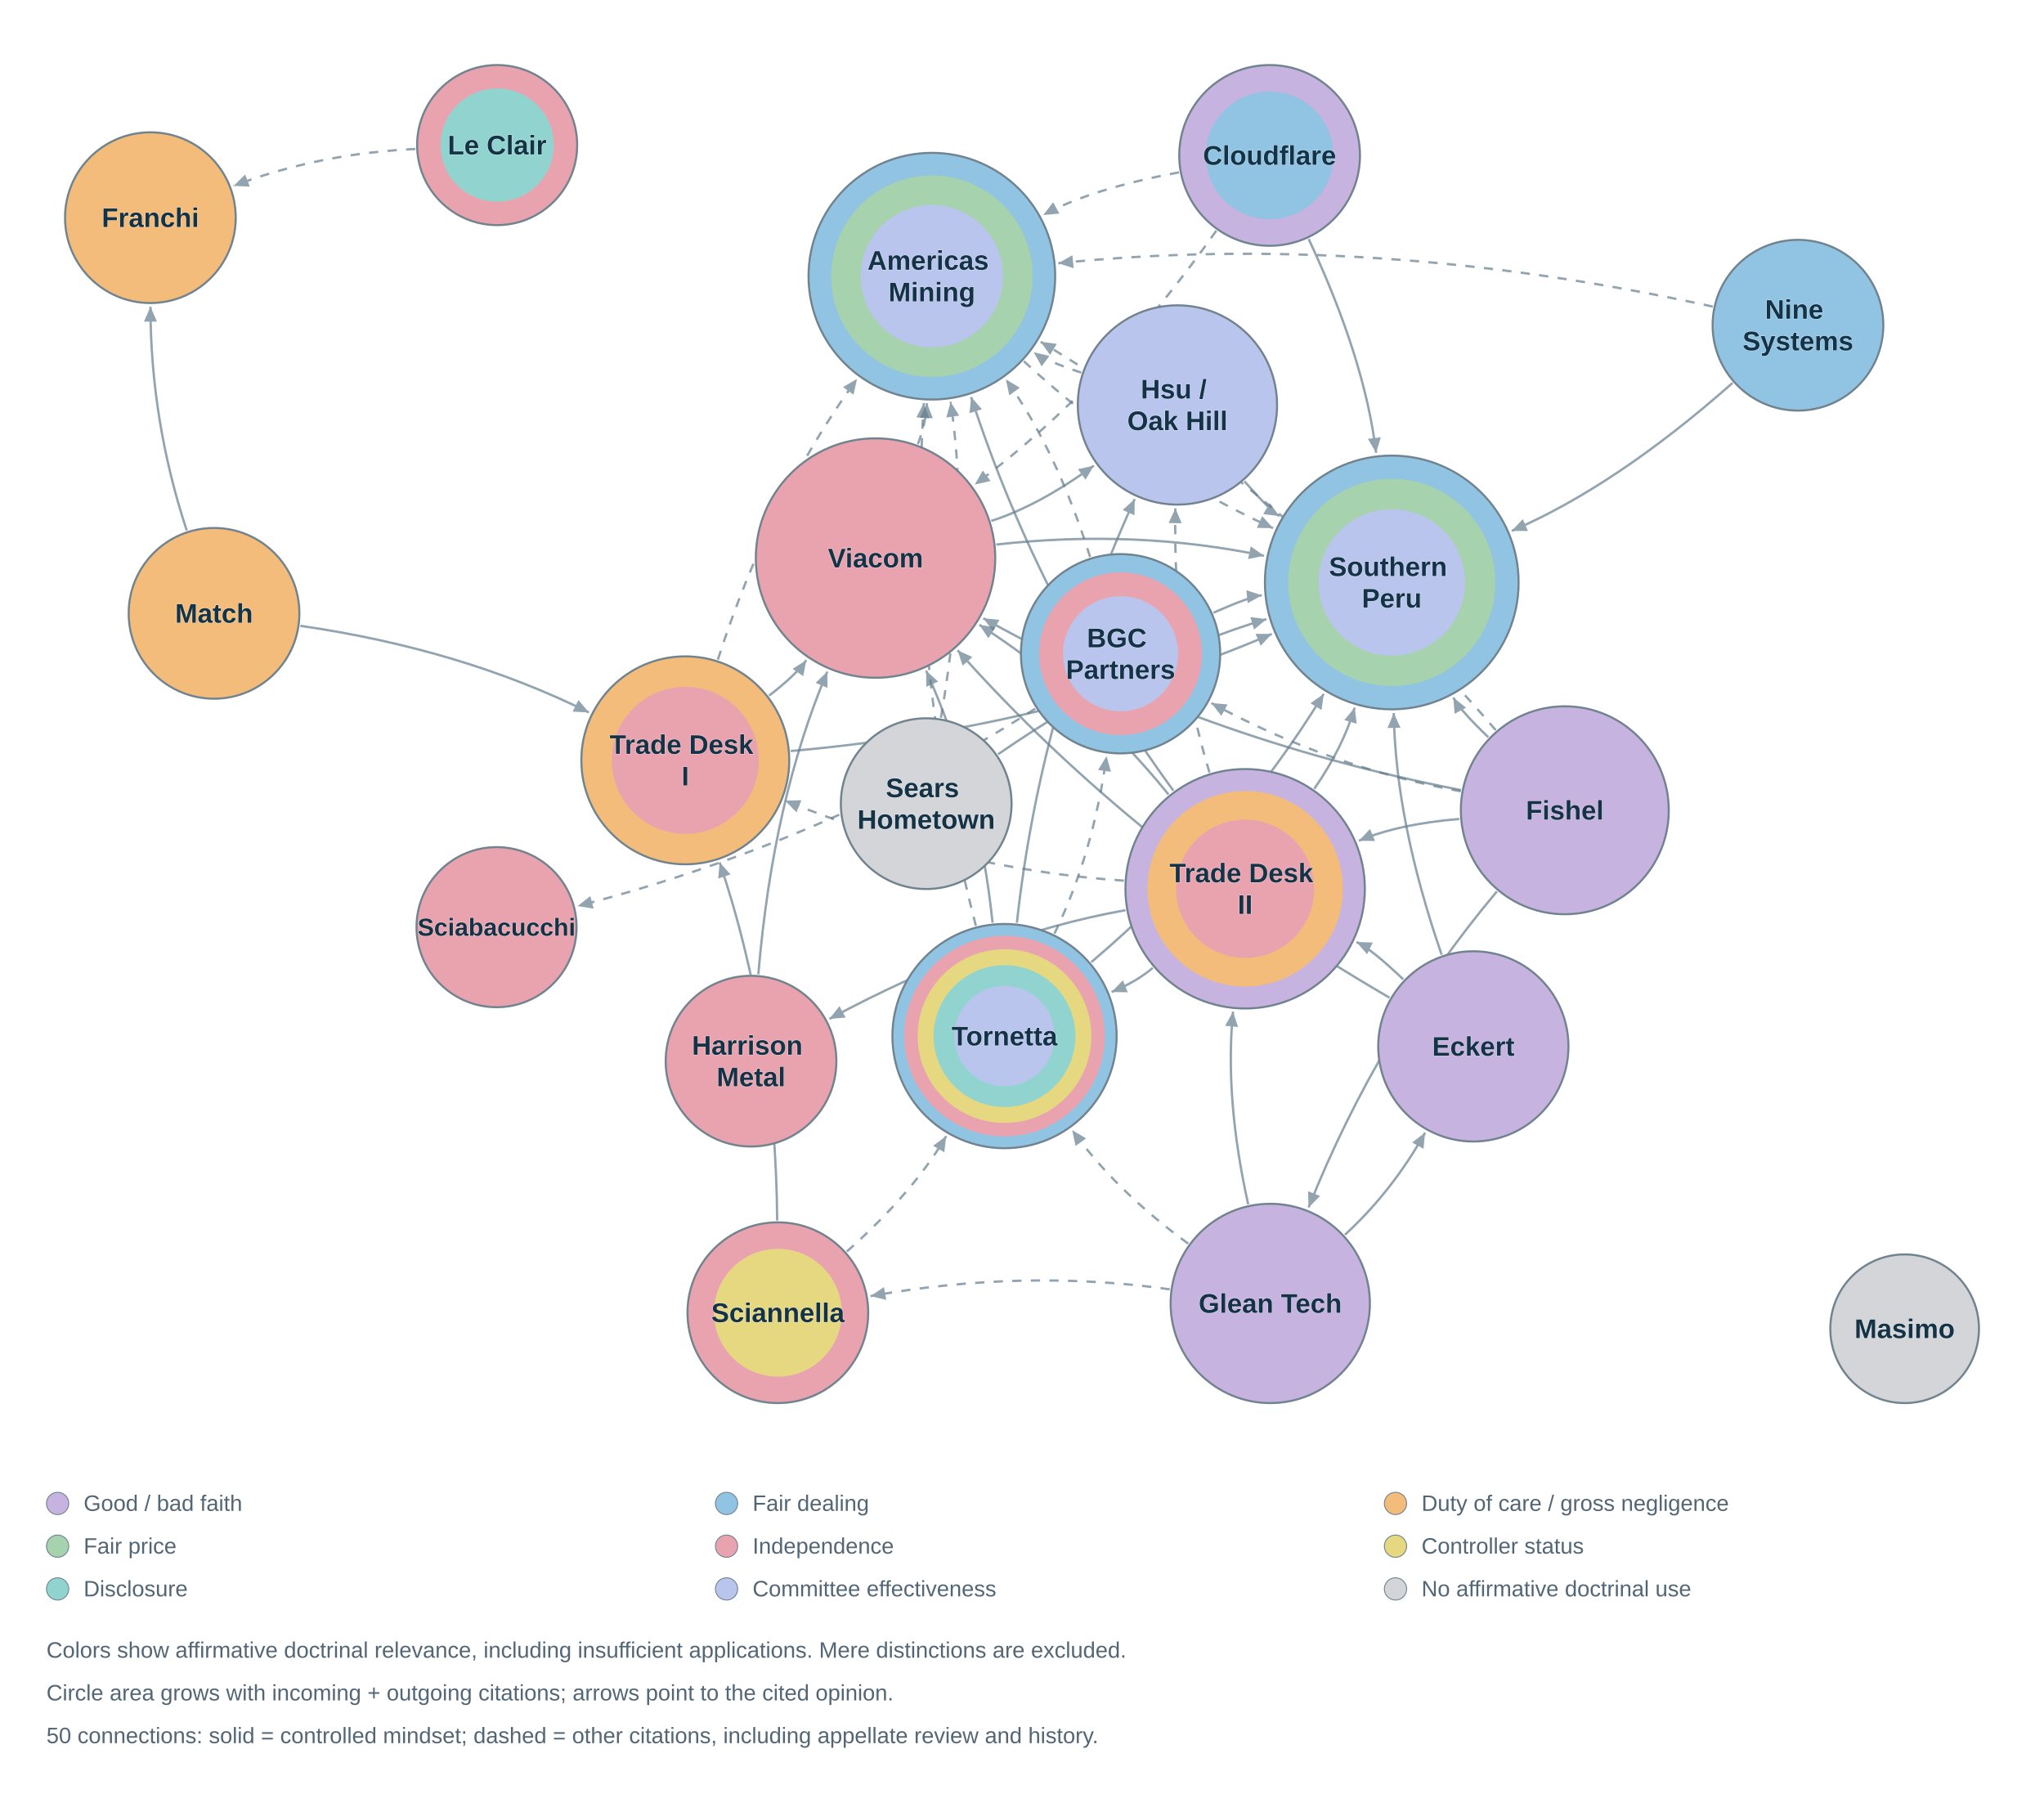
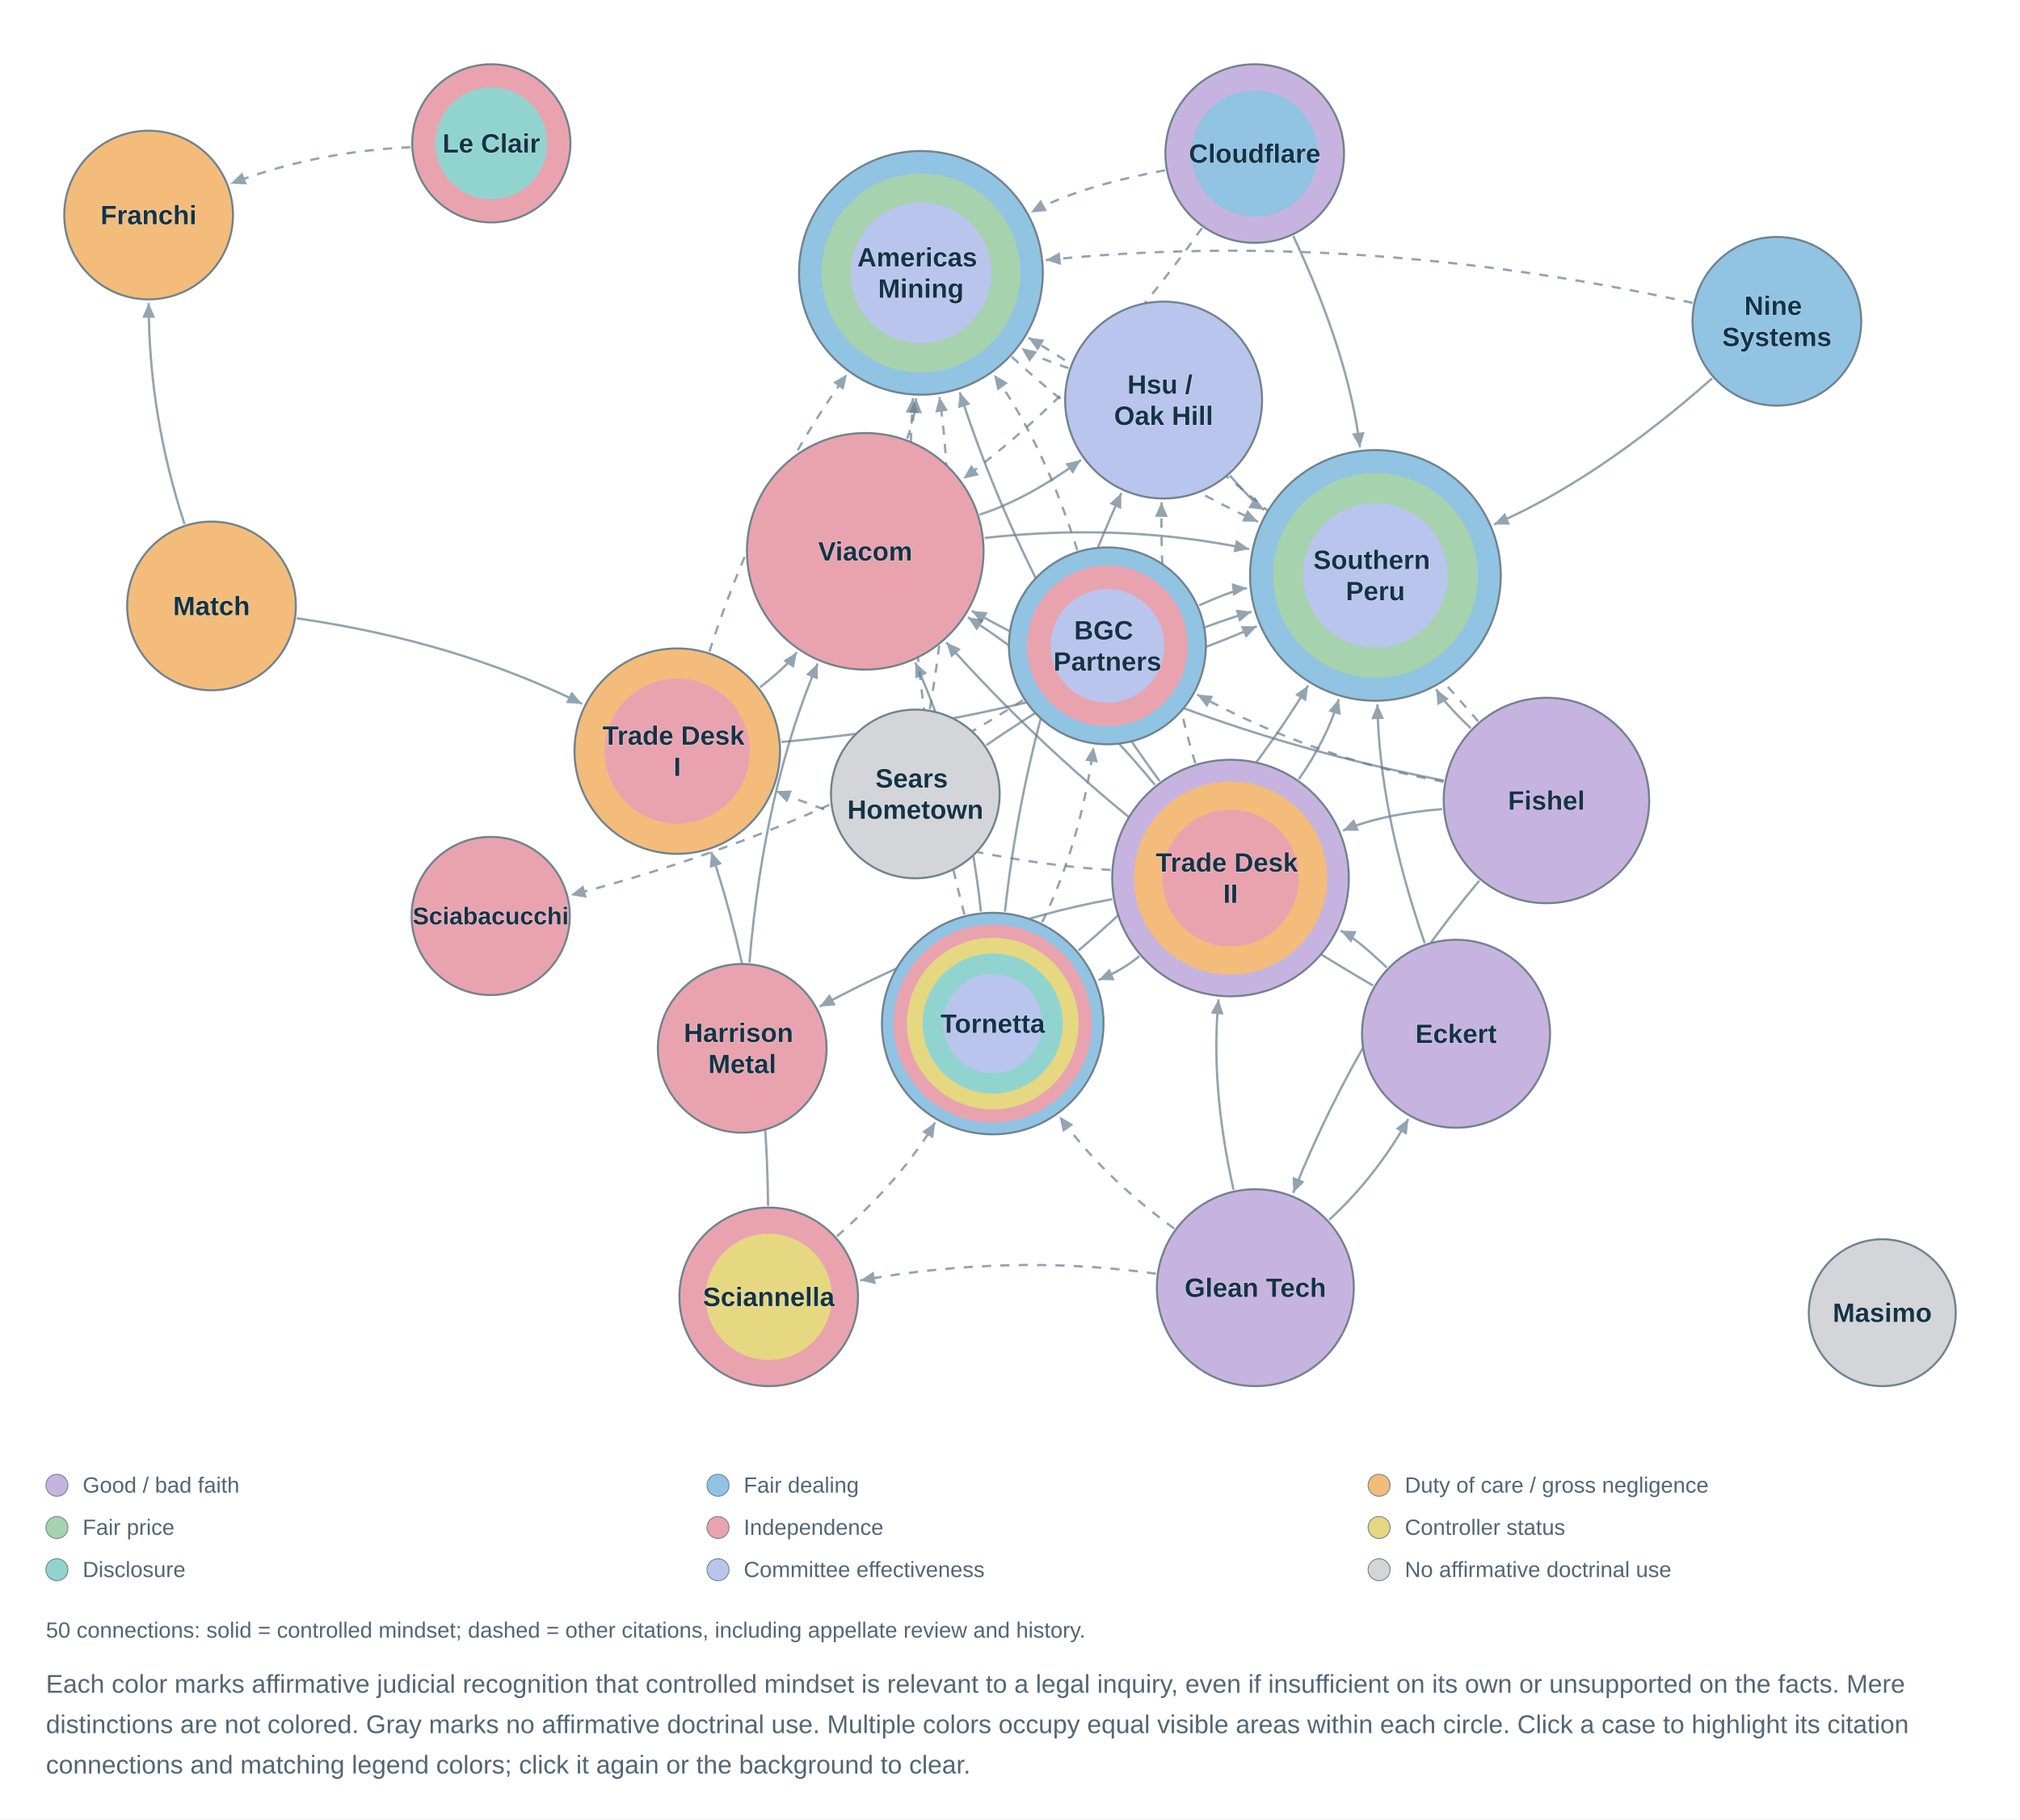
- <svg xmlns="http://www.w3.org/2000/svg" role="group" aria-labelledby="network-title network-desc" viewBox="0 0 1100 975" width="1100" height="975">
-   <rect width="1100" height="975" fill="#fff" />
+ <svg xmlns="http://www.w3.org/2000/svg" role="group" aria-labelledby="network-title network-desc" viewBox="0 0 1100 991" width="1100" height="991">
+   <rect width="1100" height="991" fill="#fff" />
  <style>.edge{fill:none;stroke-width:1.25;opacity:.7}.edge:not(.topic){stroke-dasharray:5 5}.outline{fill:none;stroke:#70838e;stroke-width:1.1}.halo{opacity:0}.node text{fill:#143346;font-family:Segoe UI,Arial,sans-serif;font-weight:600;paint-order:stroke;stroke:#ffffff80;stroke-width:.5}</style>
  <defs>
    <marker id="arrow-topic" markerWidth="8" markerHeight="7" refX="8" refY="3.5" orient="auto" markerUnits="userSpaceOnUse">
      <path d="M0 0 L8 3.5 L0 7 Z" fill="#647d8d" />
    </marker>
    <marker id="arrow-review" markerWidth="8" markerHeight="7" refX="8" refY="3.5" orient="auto" markerUnits="userSpaceOnUse">
      <path d="M0 0 L8 3.5 L0 7 Z" fill="#647d8d" />
    </marker>
    <marker id="arrow-other" markerWidth="8" markerHeight="7" refX="8" refY="3.5" orient="auto" markerUnits="userSpaceOnUse">
      <path d="M0 0 L8 3.5 L0 7 Z" fill="#647d8d" />
    </marker>
    <marker id="arrow-history" markerWidth="8" markerHeight="7" refX="8" refY="3.5" orient="auto" markerUnits="userSpaceOnUse">
      <path d="M0 0 L8 3.5 L0 7 Z" fill="#647d8d" />
    </marker>
  </defs>
  <g class="drawing">
    <g class="edges">
      <path class="edge other" d="M654.582 124.137 Q594.553 208.926 524.558 260.761" stroke="#647d8d" marker-end="url(#arrow-other)" data-source="01" data-target="19" data-kind="other" />
      <path class="edge history" d="M634.473 92.746 Q587.176 101.583 561.424 115.72" stroke="#647d8d" marker-end="url(#arrow-history)" data-source="01" data-target="22" data-kind="history" />
      <path class="edge topic" d="M704.277 128.592 Q734.508 193.267 740.582 243.661" stroke="#647d8d" marker-end="url(#arrow-topic)" data-source="01" data-target="23" data-kind="topic" />
      <path class="edge other" d="M223.52 80.17 Q171.11 82.671 125.707 100.02" stroke="#647d8d" marker-end="url(#arrow-other)" data-source="03" data-target="18" data-kind="other" />
      <path class="edge topic" d="M805.559 479.67 Q741.63 556.013 704.221 649.725" stroke="#647d8d" marker-end="url(#arrow-topic)" data-source="05" data-target="06" data-kind="topic" />
      <path class="edge topic" d="M785.366 440.681 Q752.726 443.368 731.282 452.419" stroke="#647d8d" marker-end="url(#arrow-topic)" data-source="05" data-target="08" data-kind="topic" />
      <path class="edge other" d="M786.094 425.811 Q715.842 413.021 651.92 378.317" stroke="#647d8d" marker-end="url(#arrow-other)" data-source="05" data-target="15" data-kind="other" />
      <path class="edge topic" d="M786.221 425.138 Q645.792 397.825 529.167 332.681" stroke="#647d8d" marker-end="url(#arrow-topic)" data-source="05" data-target="19" data-kind="topic" />
      <path class="edge history" d="M804.944 392.873 Q694.796 265.065 560.055 183.899" stroke="#647d8d" marker-end="url(#arrow-history)" data-source="05" data-target="22" data-kind="history" />
      <path class="edge topic" d="M800.94 396.677 Q785.748 382.165 782.121 375.383" stroke="#647d8d" marker-end="url(#arrow-topic)" data-source="05" data-target="23" data-kind="topic" />
      <path class="edge topic" d="M723.807 664.412 Q749.311 640.963 766.924 609.477" stroke="#647d8d" marker-end="url(#arrow-topic)" data-source="06" data-target="07" data-kind="topic" />
      <path class="edge topic" d="M671.727 648.067 Q658.995 590.896 663.579 544.351" stroke="#647d8d" marker-end="url(#arrow-topic)" data-source="06" data-target="08" data-kind="topic" />
      <path class="edge other" d="M629.514 693.768 Q550.706 682.676 468.446 697.431" stroke="#647d8d" marker-end="url(#arrow-other)" data-source="06" data-target="09" data-kind="other" />
      <path class="edge other" d="M639.457 669.214 Q600.586 640.891 576.999 608.114" stroke="#647d8d" marker-end="url(#arrow-other)" data-source="06" data-target="12" data-kind="other" />
      <path class="edge topic" d="M755.174 526.992 Q738.275 510.831 730.02 506.887" stroke="#647d8d" marker-end="url(#arrow-topic)" data-source="07" data-target="08" data-kind="topic" />
      <path class="edge topic" d="M747.765 536.848 Q611.013 457.412 515.337 349.907" stroke="#647d8d" marker-end="url(#arrow-topic)" data-source="07" data-target="19" data-kind="topic" />
      <path class="edge topic" d="M775.845 513.736 Q750.969 441.752 750.073 383.676" stroke="#647d8d" marker-end="url(#arrow-topic)" data-source="07" data-target="23" data-kind="topic" />
      <path class="edge topic" d="M605.691 489.768 Q529.714 503.357 446.377 548.269" stroke="#647d8d" marker-end="url(#arrow-topic)" data-source="08" data-target="11" data-kind="topic" />
      <path class="edge topic" d="M620.39 520.791 Q611.682 528.245 598.227 533.786" stroke="#647d8d" marker-end="url(#arrow-topic)" data-source="08" data-target="12" data-kind="topic" />
      <path class="edge other" d="M604.816 473.88 Q513.915 467.793 422.523 430.848" stroke="#647d8d" marker-end="url(#arrow-other)" data-source="08" data-target="16" data-kind="other" />
      <path class="edge topic" d="M628.838 427.475 Q584.872 373.357 527.056 336.2" stroke="#647d8d" marker-end="url(#arrow-topic)" data-source="08" data-target="19" data-kind="topic" />
      <path class="edge other" d="M650.899 415.708 Q631.043 350.995 632.561 273.518" stroke="#647d8d" marker-end="url(#arrow-other)" data-source="08" data-target="20" data-kind="other" />
      <path class="edge topic" d="M631.471 425.444 Q559.42 326.923 522.616 213.644" stroke="#647d8d" marker-end="url(#arrow-topic)" data-source="08" data-target="22" data-kind="topic" />
      <path class="edge topic" d="M707.304 424.445 Q722.726 402.147 729.047 380.795" stroke="#647d8d" marker-end="url(#arrow-topic)" data-source="08" data-target="23" data-kind="topic" />
      <path class="edge other" d="M455.738 673.434 Q491.508 641.703 509.194 611.368" stroke="#647d8d" marker-end="url(#arrow-other)" data-source="09" data-target="12" data-kind="other" />
      <path class="edge topic" d="M418.244 656.74 Q417.484 553.765 387.286 464.049" stroke="#647d8d" marker-end="url(#arrow-topic)" data-source="09" data-target="16" data-kind="topic" />
      <path class="edge topic" d="M408.116 524.241 Q416.022 430.29 445.237 361.434" stroke="#647d8d" marker-end="url(#arrow-topic)" data-source="11" data-target="19" data-kind="topic" />
      <path class="edge other" d="M567.453 502.383 Q588.274 459.646 595.497 406.885" stroke="#647d8d" marker-end="url(#arrow-other)" data-source="12" data-target="15" data-kind="other" />
      <path class="edge topic" d="M534.168 496.525 Q526.463 423.352 498.398 360.878" stroke="#647d8d" marker-end="url(#arrow-topic)" data-source="12" data-target="19" data-kind="topic" />
      <path class="edge topic" d="M547.25 496.55 Q559.951 380.27 610.661 268.556" stroke="#647d8d" marker-end="url(#arrow-topic)" data-source="12" data-target="20" data-kind="topic" />
      <path class="edge other" d="M525.179 498.155 Q488.328 356.198 497.164 216.853" stroke="#647d8d" marker-end="url(#arrow-other)" data-source="12" data-target="22" data-kind="other" />
      <path class="edge topic" d="M587.283 517.752 Q664.318 452.142 712.383 373.395" stroke="#647d8d" marker-end="url(#arrow-topic)" data-source="12" data-target="23" data-kind="topic" />
      <path class="edge other" d="M506.361 386.187 Q522.676 290.778 511.568 216.243" stroke="#647d8d" marker-end="url(#arrow-other)" data-source="13" data-target="22" data-kind="other" />
      <path class="edge topic" d="M537.129 405.864 Q614.198 352.892 681.558 333.167" stroke="#647d8d" marker-end="url(#arrow-topic)" data-source="13" data-target="23" data-kind="topic" />
      <path class="edge topic" d="M161.631 336.758 Q248.317 349.295 316.901 383.356" stroke="#647d8d" marker-end="url(#arrow-topic)" data-source="14" data-target="16" data-kind="topic" />
      <path class="edge topic" d="M100.498 285.461 Q81.022 226.325 80.97 165.065" stroke="#647d8d" marker-end="url(#arrow-topic)" data-source="14" data-target="18" data-kind="topic" />
      <path class="edge other" d="M557.103 381.327 Q446.9 452.211 310.841 487.573" stroke="#647d8d" marker-end="url(#arrow-other)" data-source="15" data-target="17" data-kind="other" />
      <path class="edge other" d="M586.645 299.68 Q568.518 242.076 541.337 204.178" stroke="#647d8d" marker-end="url(#arrow-other)" data-source="15" data-target="22" data-kind="other" />
      <path class="edge topic" d="M653.008 329.725 Q672.946 320.924 679.065 320.32" stroke="#647d8d" marker-end="url(#arrow-topic)" data-source="15" data-target="23" data-kind="topic" />
      <path class="edge topic" d="M413.881 374.336 Q428.697 362.9 433.886 355.253" stroke="#647d8d" marker-end="url(#arrow-topic)" data-source="16" data-target="19" data-kind="topic" />
      <path class="edge other" d="M386.304 354.941 Q414.304 268.26 461.224 203.875" stroke="#647d8d" marker-end="url(#arrow-other)" data-source="16" data-target="22" data-kind="other" />
      <path class="edge topic" d="M425.526 404.127 Q566.552 391.69 684.418 341.123" stroke="#647d8d" marker-end="url(#arrow-topic)" data-source="16" data-target="23" data-kind="topic" />
      <path class="edge topic" d="M533.47 280.295 Q559.005 272.098 588.64 250.584" stroke="#647d8d" marker-end="url(#arrow-topic)" data-source="19" data-target="20" data-kind="topic" />
      <path class="edge history" d="M493.975 238.969 Q498.469 226.88 498.852 216.939" stroke="#647d8d" marker-end="url(#arrow-history)" data-source="19" data-target="22" data-kind="history" />
      <path class="edge topic" d="M536.195 293.015 Q611.135 284.63 680.21 299.056" stroke="#647d8d" marker-end="url(#arrow-topic)" data-source="19" data-target="23" data-kind="topic" />
      <path class="edge other" d="M581.877 200.509 Q562.027 193.838 556.266 189.535" stroke="#647d8d" marker-end="url(#arrow-other)" data-source="20" data-target="22" data-kind="other" />
      <path class="edge topic" d="M669.686 258.954 Q683.679 274.892 688.471 277.719" stroke="#647d8d" marker-end="url(#arrow-topic)" data-source="20" data-target="23" data-kind="topic" />
      <path class="edge history" d="M921.738 164.978 Q736.65 124.522 569.504 141.65" stroke="#647d8d" marker-end="url(#arrow-history)" data-source="21" data-target="22" data-kind="history" />
      <path class="edge topic" d="M932.401 206.059 Q869.364 261.698 813.547 285.681" stroke="#647d8d" marker-end="url(#arrow-topic)" data-source="21" data-target="23" data-kind="topic" />
      <path class="edge review" d="M550.963 194.349 Q612.056 250.82 685.087 284.206" stroke="#647d8d" marker-end="url(#arrow-review)" data-source="22" data-target="23" data-kind="review" />
    </g>
    <g class="nodes">
      <g class="node" data-id="01" data-degree="3" data-radius="48.63126566315131" aria-label="Cloudflare; Good / bad faith; Fair dealing; 3 connections: 0 incoming, 3 outgoing" transform="translate(683.26 83.63)">
        <circle r="50.631" class="halo" />
        <circle class="band" r="48.631" fill="#c7b3df" data-category="faith" data-area-fraction="0.5" />
        <circle class="band" r="34.387" fill="#91c3e3" data-category="dealing" data-area-fraction="0.5" />
        <circle r="48.631" class="outline" />
        <text text-anchor="middle" dominant-baseline="central" font-size="14.5">
          <tspan x="0" y="0">Cloudflare</tspan>
        </text>
      </g>
      <g class="node" data-id="03" data-degree="1" data-radius="43.069710934716056" aria-label="Le Clair; Independence; Disclosure; 1 connections: 0 incoming, 1 outgoing" transform="translate(267.54 78.07)">
        <circle r="45.07" class="halo" />
        <circle class="band" r="43.07" fill="#e9a3af" data-category="independence" data-area-fraction="0.5" />
        <circle class="band" r="30.455" fill="#91d4cf" data-category="disclosure" data-area-fraction="0.5" />
        <circle r="43.07" class="outline" />
        <text text-anchor="middle" dominant-baseline="central" font-size="14.5">
          <tspan x="0" y="0">Le Clair</tspan>
        </text>
      </g>
      <g class="node" data-id="04" data-degree="0" data-radius="40" aria-label="Masimo; No affirmative doctrinal use; 0 connections: 0 incoming, 0 outgoing" transform="translate(1025 715)">
        <circle r="42" class="halo" />
        <circle class="band" r="40" fill="#d3d5d8" data-category="none" data-area-fraction="1" />
        <circle r="40" class="outline" />
        <text text-anchor="middle" dominant-baseline="central" font-size="14.5">
          <tspan x="0" y="0">Masimo</tspan>
        </text>
      </g>
      <g class="node" data-id="05" data-degree="6" data-radius="55.94640292279746" aria-label="Fishel; Good / bad faith; 6 connections: 0 incoming, 6 outgoing" transform="translate(842.12 436.01)">
        <circle r="57.946" class="halo" />
        <circle class="band" r="55.946" fill="#c7b3df" data-category="faith" data-area-fraction="1" />
        <circle r="55.946" class="outline" />
        <text text-anchor="middle" dominant-baseline="central" font-size="14.5">
          <tspan x="0" y="0">Fishel</tspan>
        </text>
      </g>
      <g class="node" data-id="06" data-degree="5" data-radius="53.61902647381804" aria-label="Glean Tech; Good / bad faith; 5 connections: 1 incoming, 4 outgoing" transform="translate(683.6 701.38)">
        <circle r="55.619" class="halo" />
        <circle class="band" r="53.619" fill="#c7b3df" data-category="faith" data-area-fraction="1" />
        <circle r="53.619" class="outline" />
        <text text-anchor="middle" dominant-baseline="central" font-size="14.5">
          <tspan x="0" y="0">Glean Tech</tspan>
        </text>
      </g>
      <g class="node" data-id="07" data-degree="4" data-radius="51.18593556827891" aria-label="Eckert; Good / bad faith; 4 connections: 1 incoming, 3 outgoing" transform="translate(792.89 563.06)">
        <circle r="53.186" class="halo" />
        <circle class="band" r="51.186" fill="#c7b3df" data-category="faith" data-area-fraction="1" />
        <circle r="51.186" class="outline" />
        <text text-anchor="middle" dominant-baseline="central" font-size="14.5">
          <tspan x="0" y="0">Eckert</tspan>
        </text>
      </g>
      <g class="node" data-id="08" data-degree="10" data-radius="64.42049363362563" aria-label="Trade Desk II; Good / bad faith; Duty of care / gross negligence; Independence; 10 connections: 3 incoming, 7 outgoing" transform="translate(670.09 478.25)">
        <circle r="66.42" class="halo" />
        <circle class="band" r="64.42" fill="#c7b3df" data-category="faith" data-area-fraction="0.3333333333333333" />
        <circle class="band" r="52.599" fill="#f3bc7a" data-category="care" data-area-fraction="0.3333333333333333" />
        <circle class="band" r="37.193" fill="#e9a3af" data-category="independence" data-area-fraction="0.3333333333333333" />
        <circle r="64.42" class="outline" />
        <text text-anchor="middle" dominant-baseline="central" font-size="14.5">
          <tspan x="0" y="-8.5">Trade Desk</tspan>
          <tspan x="0" y="8.5">II</tspan>
        </text>
      </g>
      <g class="node" data-id="09" data-degree="3" data-radius="48.63126566315131" aria-label="Sciannella; Independence; Controller status; 3 connections: 1 incoming, 2 outgoing" transform="translate(418.61 706.37)">
        <circle r="50.631" class="halo" />
        <circle class="band" r="48.631" fill="#e9a3af" data-category="independence" data-area-fraction="0.5" />
        <circle class="band" r="34.387" fill="#e6d781" data-category="control" data-area-fraction="0.5" />
        <circle r="48.631" class="outline" />
        <text text-anchor="middle" dominant-baseline="central" font-size="14.5">
          <tspan x="0" y="0">Sciannella</tspan>
        </text>
      </g>
      <g class="node" data-id="11" data-degree="2" data-radius="45.93473631142341" aria-label="Harrison Metal; Independence; 2 connections: 1 incoming, 1 outgoing" transform="translate(404.18 571.01)">
        <circle r="47.935" class="halo" />
        <circle class="band" r="45.935" fill="#e9a3af" data-category="independence" data-area-fraction="1" />
        <circle r="45.935" class="outline" />
        <text text-anchor="middle" dominant-baseline="central" font-size="14.5">
          <tspan x="0" y="-8.5">Harrison</tspan>
          <tspan x="0" y="8.5">Metal</tspan>
        </text>
      </g>
      <g class="node" data-id="12" data-degree="8" data-radius="60.332412515993425" aria-label="Tornetta; Fair dealing; Independence; Controller status; Disclosure; Committee effectiveness; 8 connections: 3 incoming, 5 outgoing" transform="translate(540.59 557.52)">
        <circle r="62.332" class="halo" />
        <circle class="band" r="60.332" fill="#91c3e3" data-category="dealing" data-area-fraction="0.2" />
        <circle class="band" r="53.963" fill="#e9a3af" data-category="independence" data-area-fraction="0.2" />
        <circle class="band" r="46.733" fill="#e6d781" data-category="control" data-area-fraction="0.2" />
        <circle class="band" r="38.158" fill="#91d4cf" data-category="disclosure" data-area-fraction="0.2" />
        <circle class="band" r="26.981" fill="#b9c5ed" data-category="committee" data-area-fraction="0.2" />
        <circle r="60.332" class="outline" />
        <text text-anchor="middle" dominant-baseline="central" font-size="14.5">
          <tspan x="0" y="0">Tornetta</tspan>
        </text>
      </g>
      <g class="node" data-id="13" data-degree="2" data-radius="45.93473631142341" aria-label="Sears Hometown; No affirmative doctrinal use; 2 connections: 0 incoming, 2 outgoing" transform="translate(498.45 432.45)">
        <circle r="47.935" class="halo" />
        <circle class="band" r="45.935" fill="#d3d5d8" data-category="none" data-area-fraction="1" />
        <circle r="45.935" class="outline" />
        <text text-anchor="middle" dominant-baseline="central" font-size="14.5">
          <tspan x="0" y="-8.5">Sears</tspan>
          <tspan x="0" y="8.5">Hometown</tspan>
        </text>
      </g>
      <g class="node" data-id="14" data-degree="2" data-radius="45.93473631142341" aria-label="Match; Duty of care / gross negligence; 2 connections: 0 incoming, 2 outgoing" transform="translate(115.18 330.04)">
        <circle r="47.935" class="halo" />
        <circle class="band" r="45.935" fill="#f3bc7a" data-category="care" data-area-fraction="1" />
        <circle r="45.935" class="outline" />
        <text text-anchor="middle" dominant-baseline="central" font-size="14.5">
          <tspan x="0" y="0">Match</tspan>
        </text>
      </g>
      <g class="node" data-id="15" data-degree="5" data-radius="53.61902647381804" aria-label="BGC Partners; Fair dealing; Independence; Committee effectiveness; 5 connections: 2 incoming, 3 outgoing" transform="translate(603.04 351.78)">
        <circle r="55.619" class="halo" />
        <circle class="band" r="53.619" fill="#91c3e3" data-category="dealing" data-area-fraction="0.3333333333333333" />
        <circle class="band" r="43.78" fill="#e9a3af" data-category="independence" data-area-fraction="0.3333333333333333" />
        <circle class="band" r="30.957" fill="#b9c5ed" data-category="committee" data-area-fraction="0.3333333333333333" />
        <circle r="53.619" class="outline" />
        <text text-anchor="middle" dominant-baseline="central" font-size="14.5">
          <tspan x="0" y="-8.5">BGC</tspan>
          <tspan x="0" y="8.5">Partners</tspan>
        </text>
      </g>
      <g class="node" data-id="16" data-degree="6" data-radius="55.94640292279746" aria-label="Trade Desk I; Duty of care / gross negligence; Independence; 6 connections: 3 incoming, 3 outgoing" transform="translate(368.8 409.13)">
        <circle r="57.946" class="halo" />
        <circle class="band" r="55.946" fill="#f3bc7a" data-category="care" data-area-fraction="0.5" />
        <circle class="band" r="39.56" fill="#e9a3af" data-category="independence" data-area-fraction="0.5" />
        <circle r="55.946" class="outline" />
        <text text-anchor="middle" dominant-baseline="central" font-size="14.5">
          <tspan x="0" y="-8.5">Trade Desk</tspan>
          <tspan x="0" y="8.5">I</tspan>
        </text>
      </g>
      <g class="node" data-id="17" data-degree="1" data-radius="43.069710934716056" aria-label="Sciabacucchi; Independence; 1 connections: 1 incoming, 0 outgoing" transform="translate(267.22 498.91)">
        <circle r="45.07" class="halo" />
        <circle class="band" r="43.07" fill="#e9a3af" data-category="independence" data-area-fraction="1" />
        <circle r="43.07" class="outline" />
        <text text-anchor="middle" dominant-baseline="central" font-size="13.3">
          <tspan x="0" y="0">Sciabacucchi</tspan>
        </text>
      </g>
      <g class="node" data-id="18" data-degree="2" data-radius="45.93473631142341" aria-label="Franchi; Duty of care / gross negligence; 2 connections: 2 incoming, 0 outgoing" transform="translate(80.93 117.13)">
        <circle r="47.935" class="halo" />
        <circle class="band" r="45.935" fill="#f3bc7a" data-category="care" data-area-fraction="1" />
        <circle r="45.935" class="outline" />
        <text text-anchor="middle" dominant-baseline="central" font-size="14.5">
          <tspan x="0" y="0">Franchi</tspan>
        </text>
      </g>
      <g class="node" data-id="19" data-degree="10" data-radius="64.42049363362563" aria-label="Viacom; Independence; 10 connections: 7 incoming, 3 outgoing" transform="translate(471.18 300.29)">
        <circle r="66.42" class="halo" />
        <circle class="band" r="64.42" fill="#e9a3af" data-category="independence" data-area-fraction="1" />
        <circle r="64.42" class="outline" />
        <text text-anchor="middle" dominant-baseline="central" font-size="14.5">
          <tspan x="0" y="0">Viacom</tspan>
        </text>
      </g>
      <g class="node" data-id="20" data-degree="5" data-radius="53.61902647381804" aria-label="Hsu / Oak Hill; Committee effectiveness; 5 connections: 3 incoming, 2 outgoing" transform="translate(633.65 217.91)">
        <circle r="55.619" class="halo" />
        <circle class="band" r="53.619" fill="#b9c5ed" data-category="committee" data-area-fraction="1" />
        <circle r="53.619" class="outline" />
        <text text-anchor="middle" dominant-baseline="central" font-size="14.5">
          <tspan x="0" y="-8.5">Hsu /</tspan>
          <tspan x="0" y="8.5">Oak Hill</tspan>
        </text>
      </g>
      <g class="node" data-id="21" data-degree="2" data-radius="45.93473631142341" aria-label="Nine Systems; Fair dealing; 2 connections: 0 incoming, 2 outgoing" transform="translate(967.59 175)">
        <circle r="47.935" class="halo" />
        <circle class="band" r="45.935" fill="#91c3e3" data-category="dealing" data-area-fraction="1" />
        <circle r="45.935" class="outline" />
        <text text-anchor="middle" dominant-baseline="central" font-size="14.5">
          <tspan x="0" y="-8.5">Nine</tspan>
          <tspan x="0" y="8.5">Systems</tspan>
        </text>
      </g>
      <g class="node" data-id="22" data-degree="11" data-radius="66.37017402418047" aria-label="Americas Mining; Fair dealing; Fair price; Committee effectiveness; 11 connections: 10 incoming, 1 outgoing" transform="translate(501.49 148.62)">
        <circle r="68.37" class="halo" />
        <circle class="band" r="66.37" fill="#91c3e3" data-category="dealing" data-area-fraction="0.3333333333333333" />
        <circle class="band" r="54.191" fill="#a6d2ad" data-category="price" data-area-fraction="0.3333333333333333" />
        <circle class="band" r="38.319" fill="#b9c5ed" data-category="committee" data-area-fraction="0.3333333333333333" />
        <circle r="66.37" class="outline" />
        <text text-anchor="middle" dominant-baseline="central" font-size="14.5">
          <tspan x="0" y="-8.5">Americas</tspan>
          <tspan x="0" y="8.5">Mining</tspan>
        </text>
      </g>
      <g class="node" data-id="23" data-degree="12" data-radius="68.26419266350405" aria-label="Southern Peru; Fair dealing; Fair price; Committee effectiveness; 12 connections: 12 incoming, 0 outgoing" transform="translate(748.99 313.42)">
        <circle r="70.264" class="halo" />
        <circle class="band" r="68.264" fill="#91c3e3" data-category="dealing" data-area-fraction="0.3333333333333333" />
        <circle class="band" r="55.737" fill="#a6d2ad" data-category="price" data-area-fraction="0.3333333333333333" />
        <circle class="band" r="39.412" fill="#b9c5ed" data-category="committee" data-area-fraction="0.3333333333333333" />
        <circle r="68.264" class="outline" />
        <text text-anchor="middle" dominant-baseline="central" font-size="14.5">
          <tspan x="0" y="-8.5">Southern</tspan>
          <tspan x="0" y="8.5">Peru</tspan>
        </text>
      </g>
    </g>
  </g>
  <circle cx="31" cy="809" r="6" fill="#c7b3df" stroke="#70838e" stroke-width="0.5" />
  <text x="45" y="813" fill="#526675" font-family="Segoe UI,Arial,sans-serif" font-size="12">Good / bad faith</text>
  <circle cx="391" cy="809" r="6" fill="#91c3e3" stroke="#70838e" stroke-width="0.5" />
  <text x="405" y="813" fill="#526675" font-family="Segoe UI,Arial,sans-serif" font-size="12">Fair dealing</text>
  <circle cx="751" cy="809" r="6" fill="#f3bc7a" stroke="#70838e" stroke-width="0.5" />
  <text x="765" y="813" fill="#526675" font-family="Segoe UI,Arial,sans-serif" font-size="12">Duty of care / gross negligence</text>
  <circle cx="31" cy="832" r="6" fill="#a6d2ad" stroke="#70838e" stroke-width="0.5" />
  <text x="45" y="836" fill="#526675" font-family="Segoe UI,Arial,sans-serif" font-size="12">Fair price</text>
  <circle cx="391" cy="832" r="6" fill="#e9a3af" stroke="#70838e" stroke-width="0.5" />
  <text x="405" y="836" fill="#526675" font-family="Segoe UI,Arial,sans-serif" font-size="12">Independence</text>
  <circle cx="751" cy="832" r="6" fill="#e6d781" stroke="#70838e" stroke-width="0.5" />
  <text x="765" y="836" fill="#526675" font-family="Segoe UI,Arial,sans-serif" font-size="12">Controller status</text>
  <circle cx="31" cy="855" r="6" fill="#91d4cf" stroke="#70838e" stroke-width="0.5" />
  <text x="45" y="859" fill="#526675" font-family="Segoe UI,Arial,sans-serif" font-size="12">Disclosure</text>
  <circle cx="391" cy="855" r="6" fill="#b9c5ed" stroke="#70838e" stroke-width="0.5" />
  <text x="405" y="859" fill="#526675" font-family="Segoe UI,Arial,sans-serif" font-size="12">Committee effectiveness</text>
  <circle cx="751" cy="855" r="6" fill="#d3d5d8" stroke="#70838e" stroke-width="0.5" />
  <text x="765" y="859" fill="#526675" font-family="Segoe UI,Arial,sans-serif" font-size="12">No affirmative doctrinal use</text>
-   <text x="25" y="892" fill="#526675" font-family="Segoe UI,Arial,sans-serif" font-size="12">Colors show affirmative doctrinal relevance, including insufficient applications. Mere distinctions are excluded.</text>
-   <text x="25" y="915" fill="#526675" font-family="Segoe UI,Arial,sans-serif" font-size="12">Circle area grows with incoming + outgoing citations; arrows point to the cited opinion.</text>
-   <text x="25" y="938" fill="#526675" font-family="Segoe UI,Arial,sans-serif" font-size="12">50 connections: solid = controlled mindset; dashed = other citations, including appellate review and history.</text>
+   <text x="25" y="892" fill="#526675" font-family="Segoe UI,Arial,sans-serif" font-size="12">50 connections: solid = controlled mindset; dashed = other citations, including appellate review and history.</text>
+   <text x="25" y="922" fill="#526675" font-family="Segoe UI,Arial,sans-serif" font-size="14">Each color marks affirmative judicial recognition that controlled mindset is relevant to a legal inquiry, even if insufficient on its own or unsupported on the facts. Mere</text>
+   <text x="25" y="944" fill="#526675" font-family="Segoe UI,Arial,sans-serif" font-size="14">distinctions are not colored. Gray marks no affirmative doctrinal use. Multiple colors occupy equal visible areas within each circle. Click a case to highlight its citation</text>
+   <text x="25" y="966" fill="#526675" font-family="Segoe UI,Arial,sans-serif" font-size="14">connections and matching legend colors; click it again or the background to clear.</text>
</svg>
